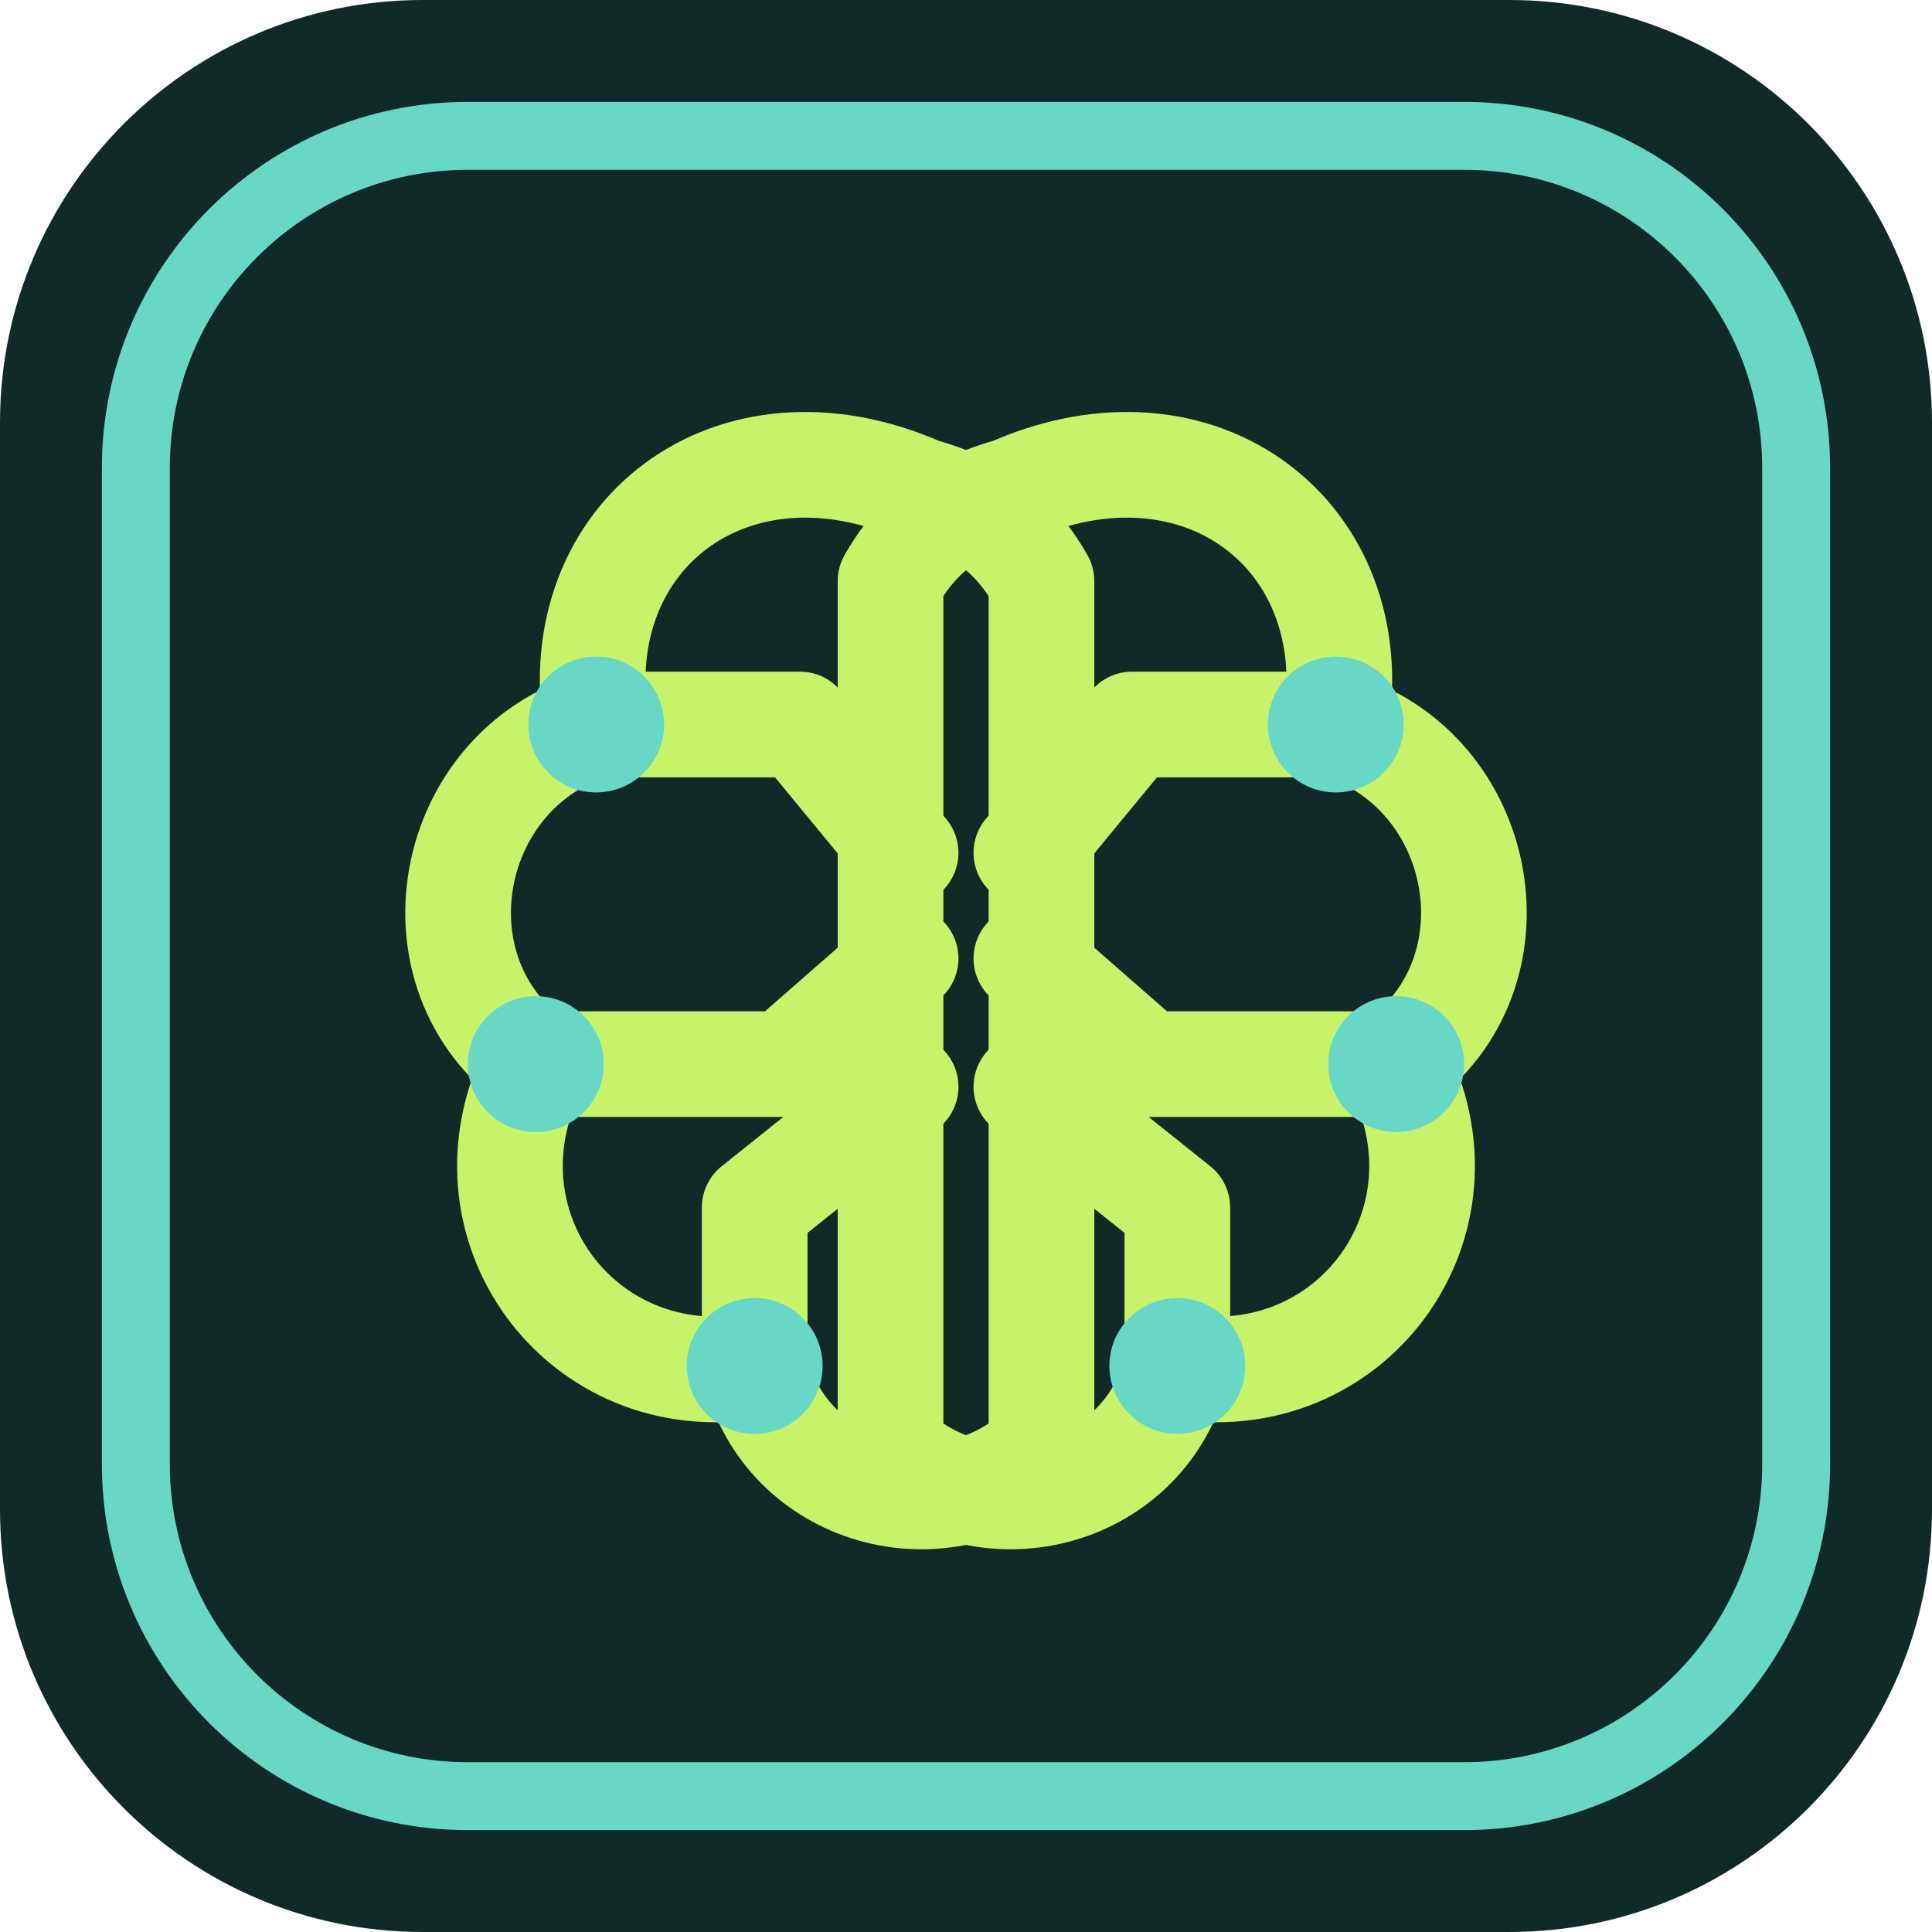
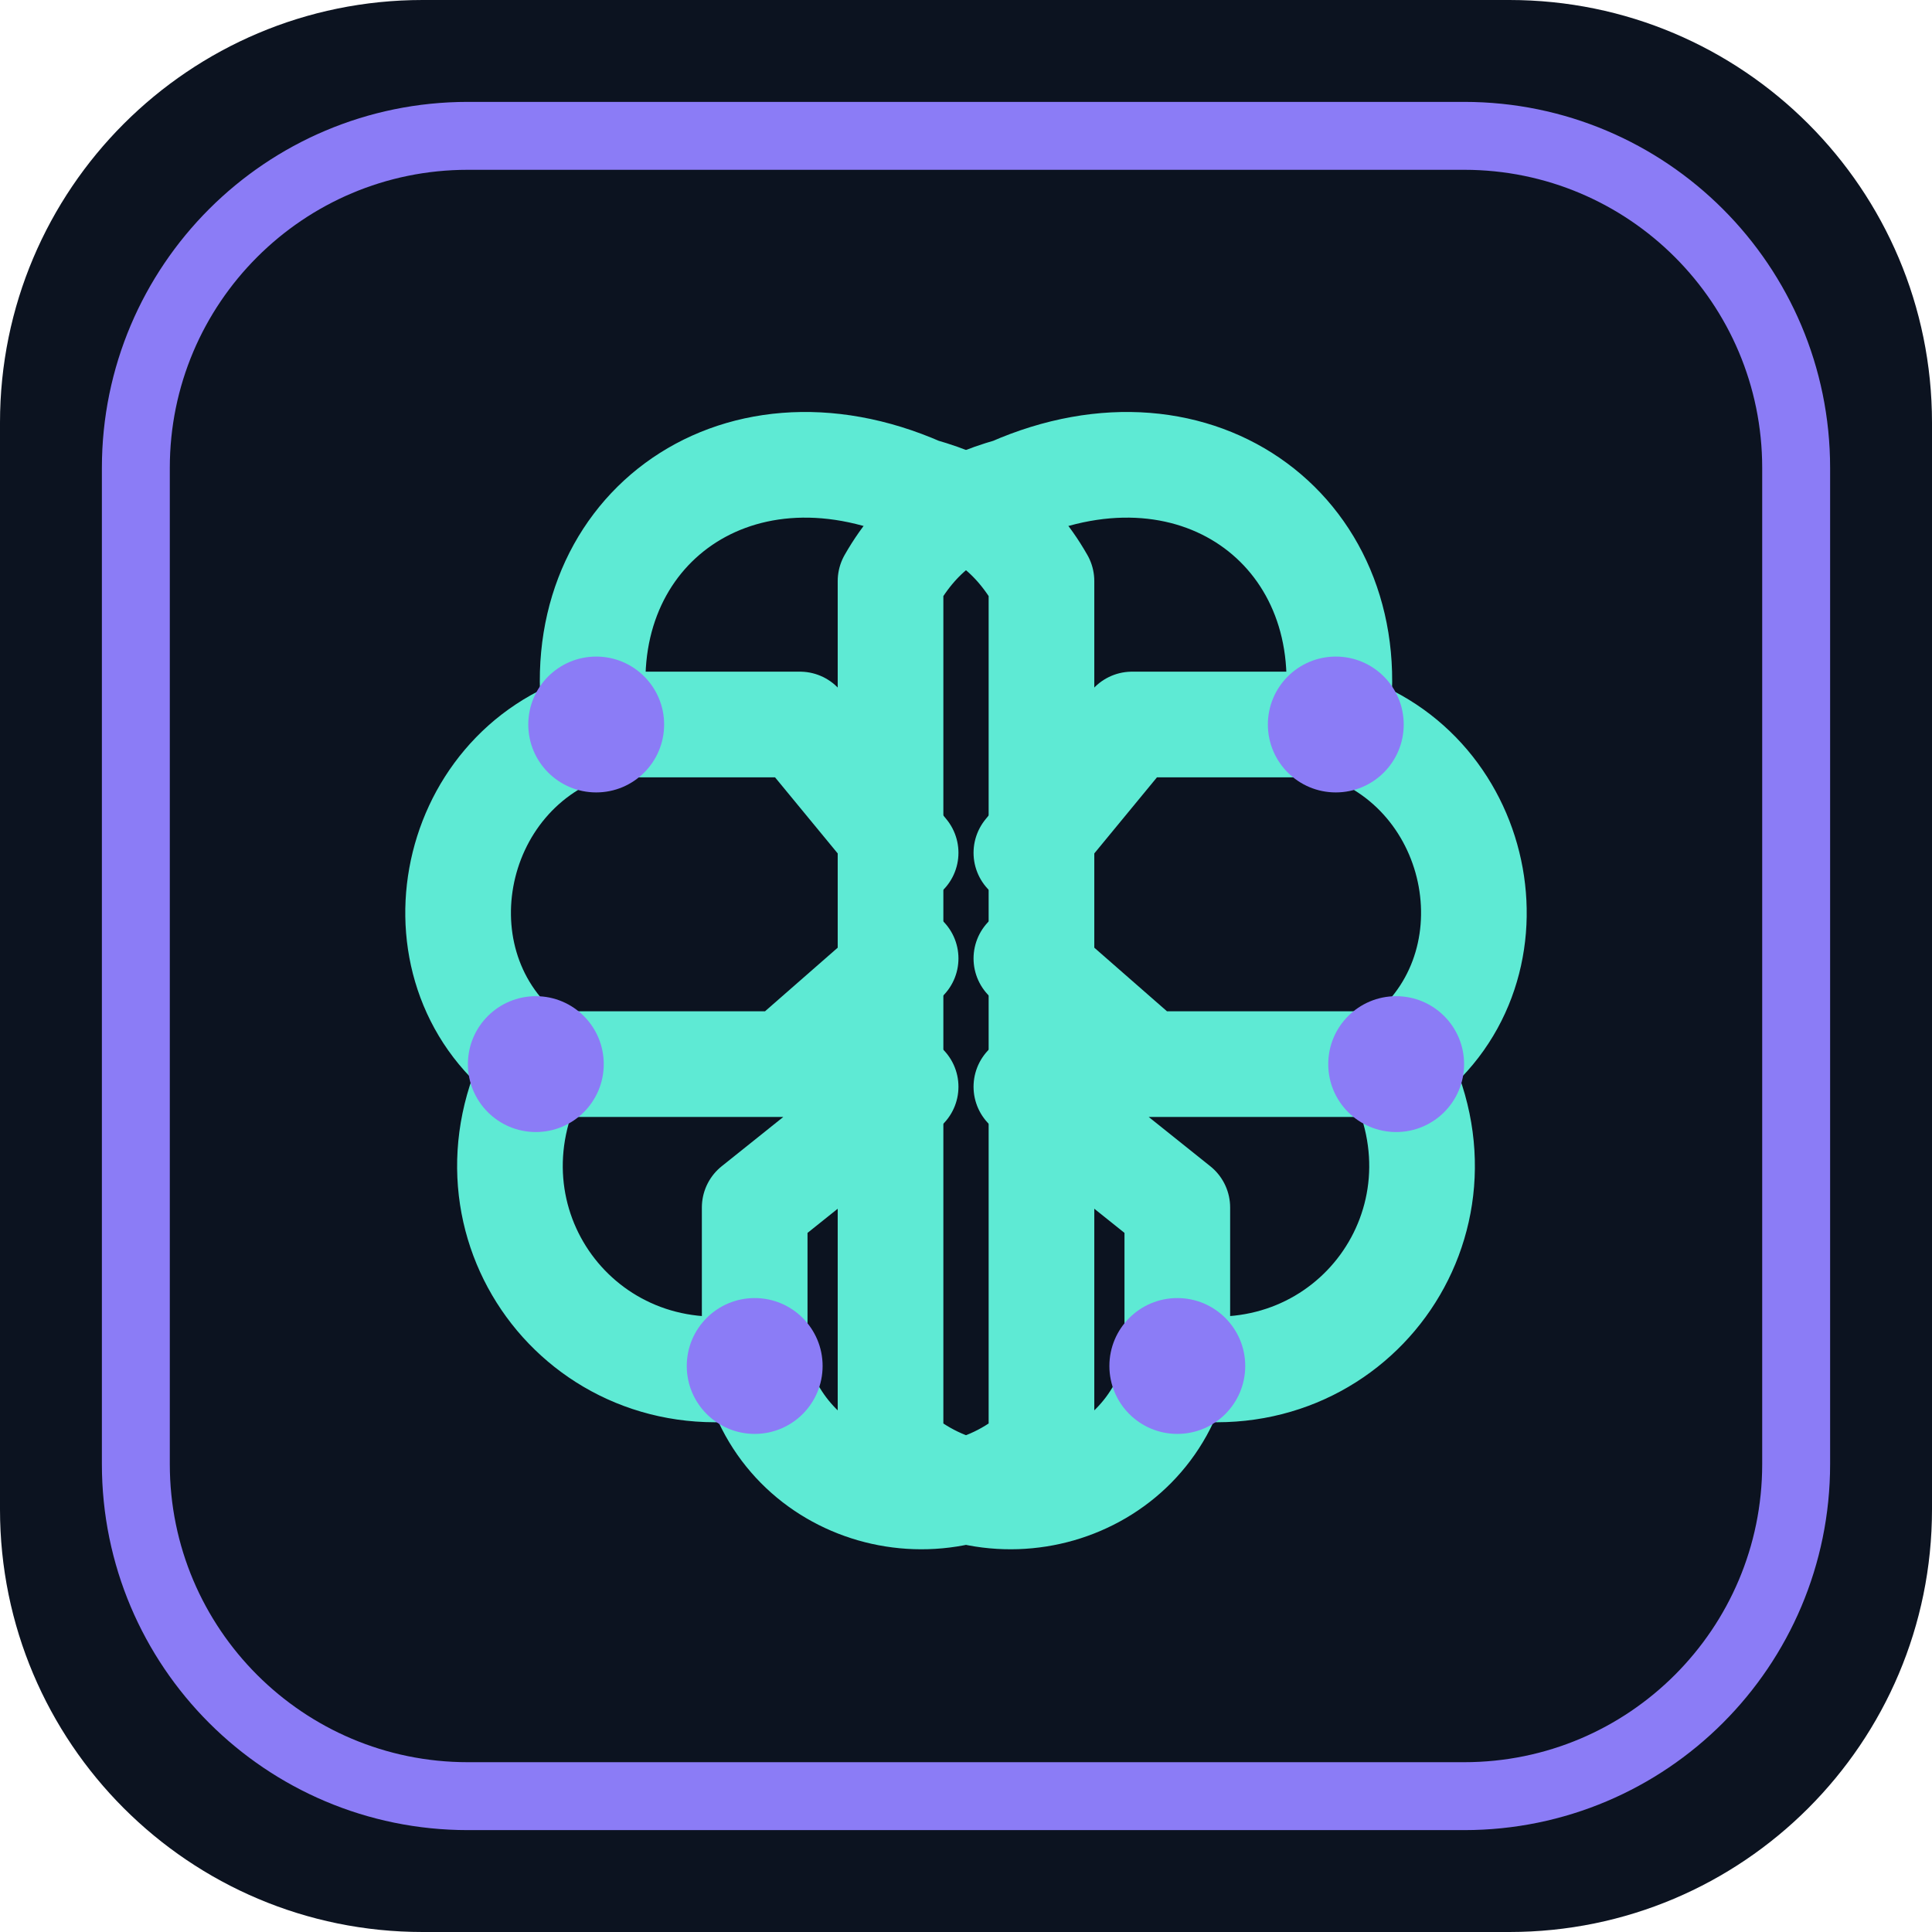
<svg xmlns="http://www.w3.org/2000/svg" viewBox="0 0 512 512" role="img" aria-label="Contexto">
-   <rect width="512" height="512" rx="112" fill="#102b27" />
-   <rect x="36" y="36" width="440" height="440" rx="88" fill="none" stroke="#69d7c5" stroke-width="18" />
-   <g fill="none" stroke="#c7f36b" stroke-width="28" stroke-linecap="round" stroke-linejoin="round">
+   <rect width="512" height="512" rx="112" fill="#0c1320" />
+   <rect x="36" y="36" width="440" height="440" rx="88" fill="none" stroke="#8b7cf6" stroke-width="18" />
+   <g fill="none" stroke="#5eead4" stroke-width="28" stroke-linecap="round" stroke-linejoin="round">
    <path d="M244 130c-50-22-94 12-86 62-40 12-50 66-16 90-22 42 12 88 58 80 8 34 50 46 76 22V154c-8-14-18-20-32-24Z" />
    <path d="M268 130c50-22 94 12 86 62 40 12 50 66 16 90 22 42-12 88-58 80-8 34-50 46-76 22V154c8-14 18-20 32-24Z" />
    <path d="M158 192h54l28 34M354 192h-54l-28 34M142 282h66l32-28M370 282h-66l-32-28M200 362v-42l40-32M312 362v-42l-40-32" />
  </g>
-   <g fill="#69d7c5">
+   <g fill="#8b7cf6">
    <circle cx="158" cy="192" r="18" />
    <circle cx="354" cy="192" r="18" />
    <circle cx="142" cy="282" r="18" />
    <circle cx="370" cy="282" r="18" />
    <circle cx="200" cy="362" r="18" />
    <circle cx="312" cy="362" r="18" />
  </g>
</svg>
